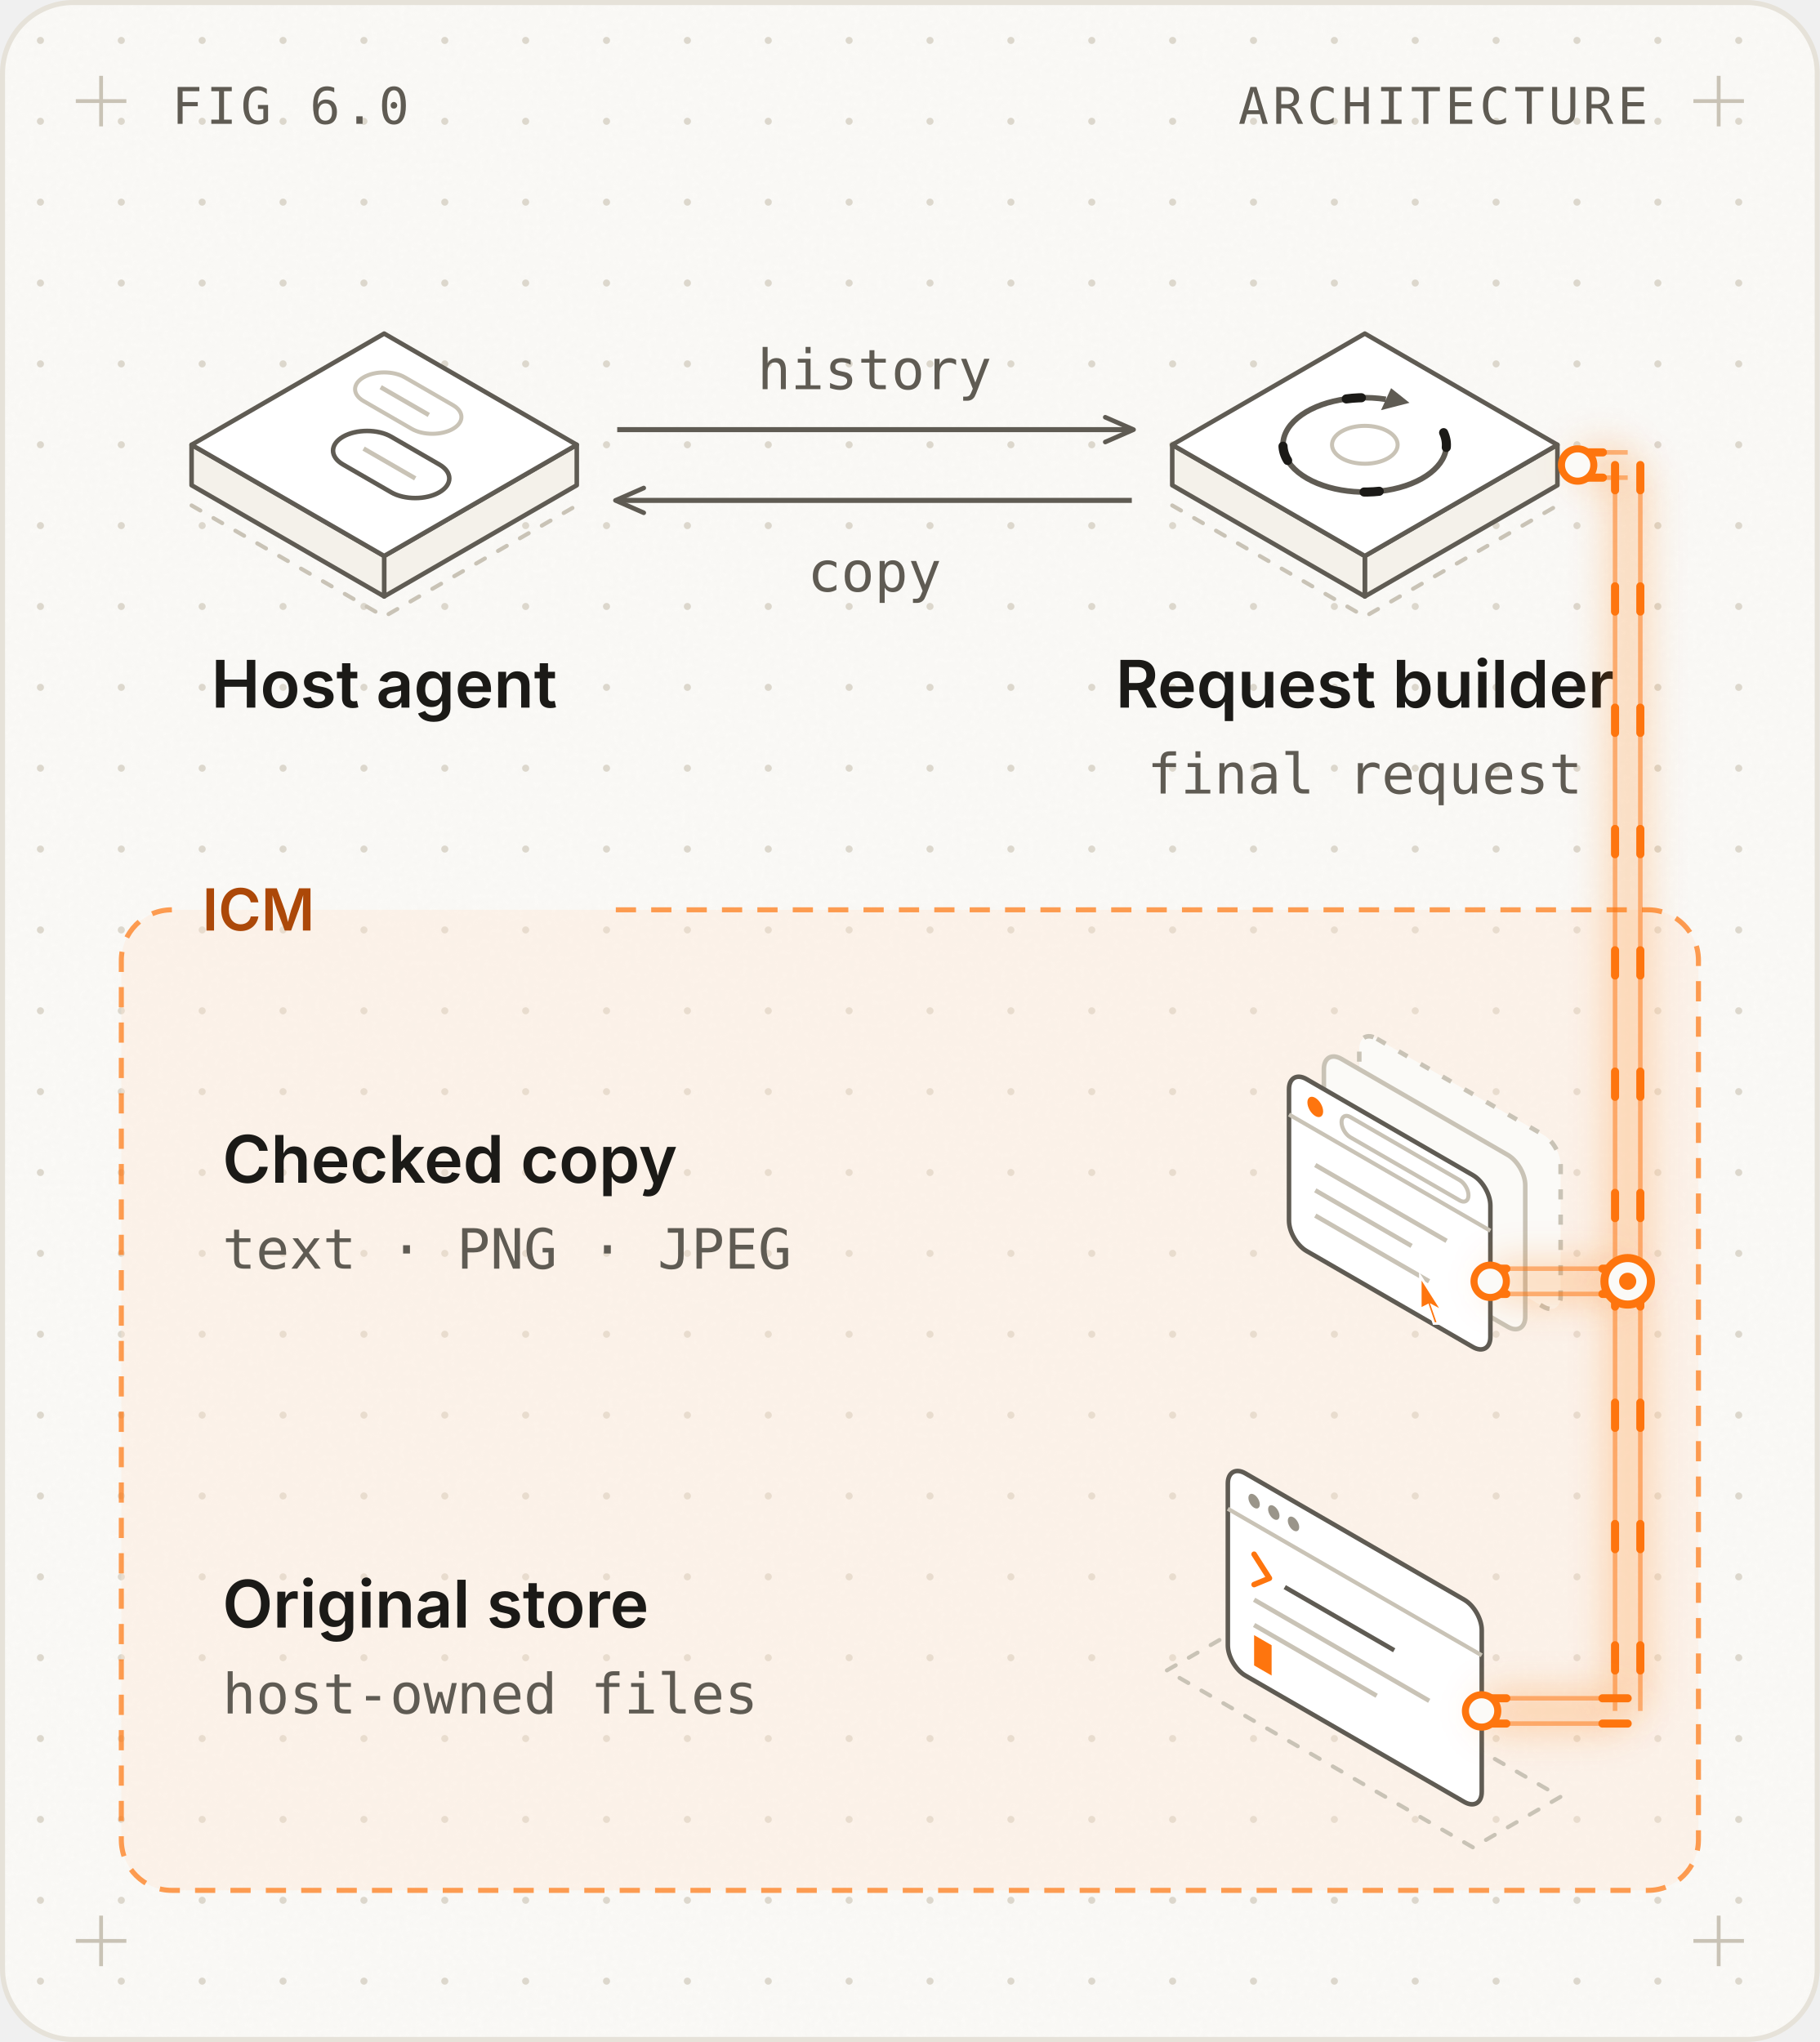
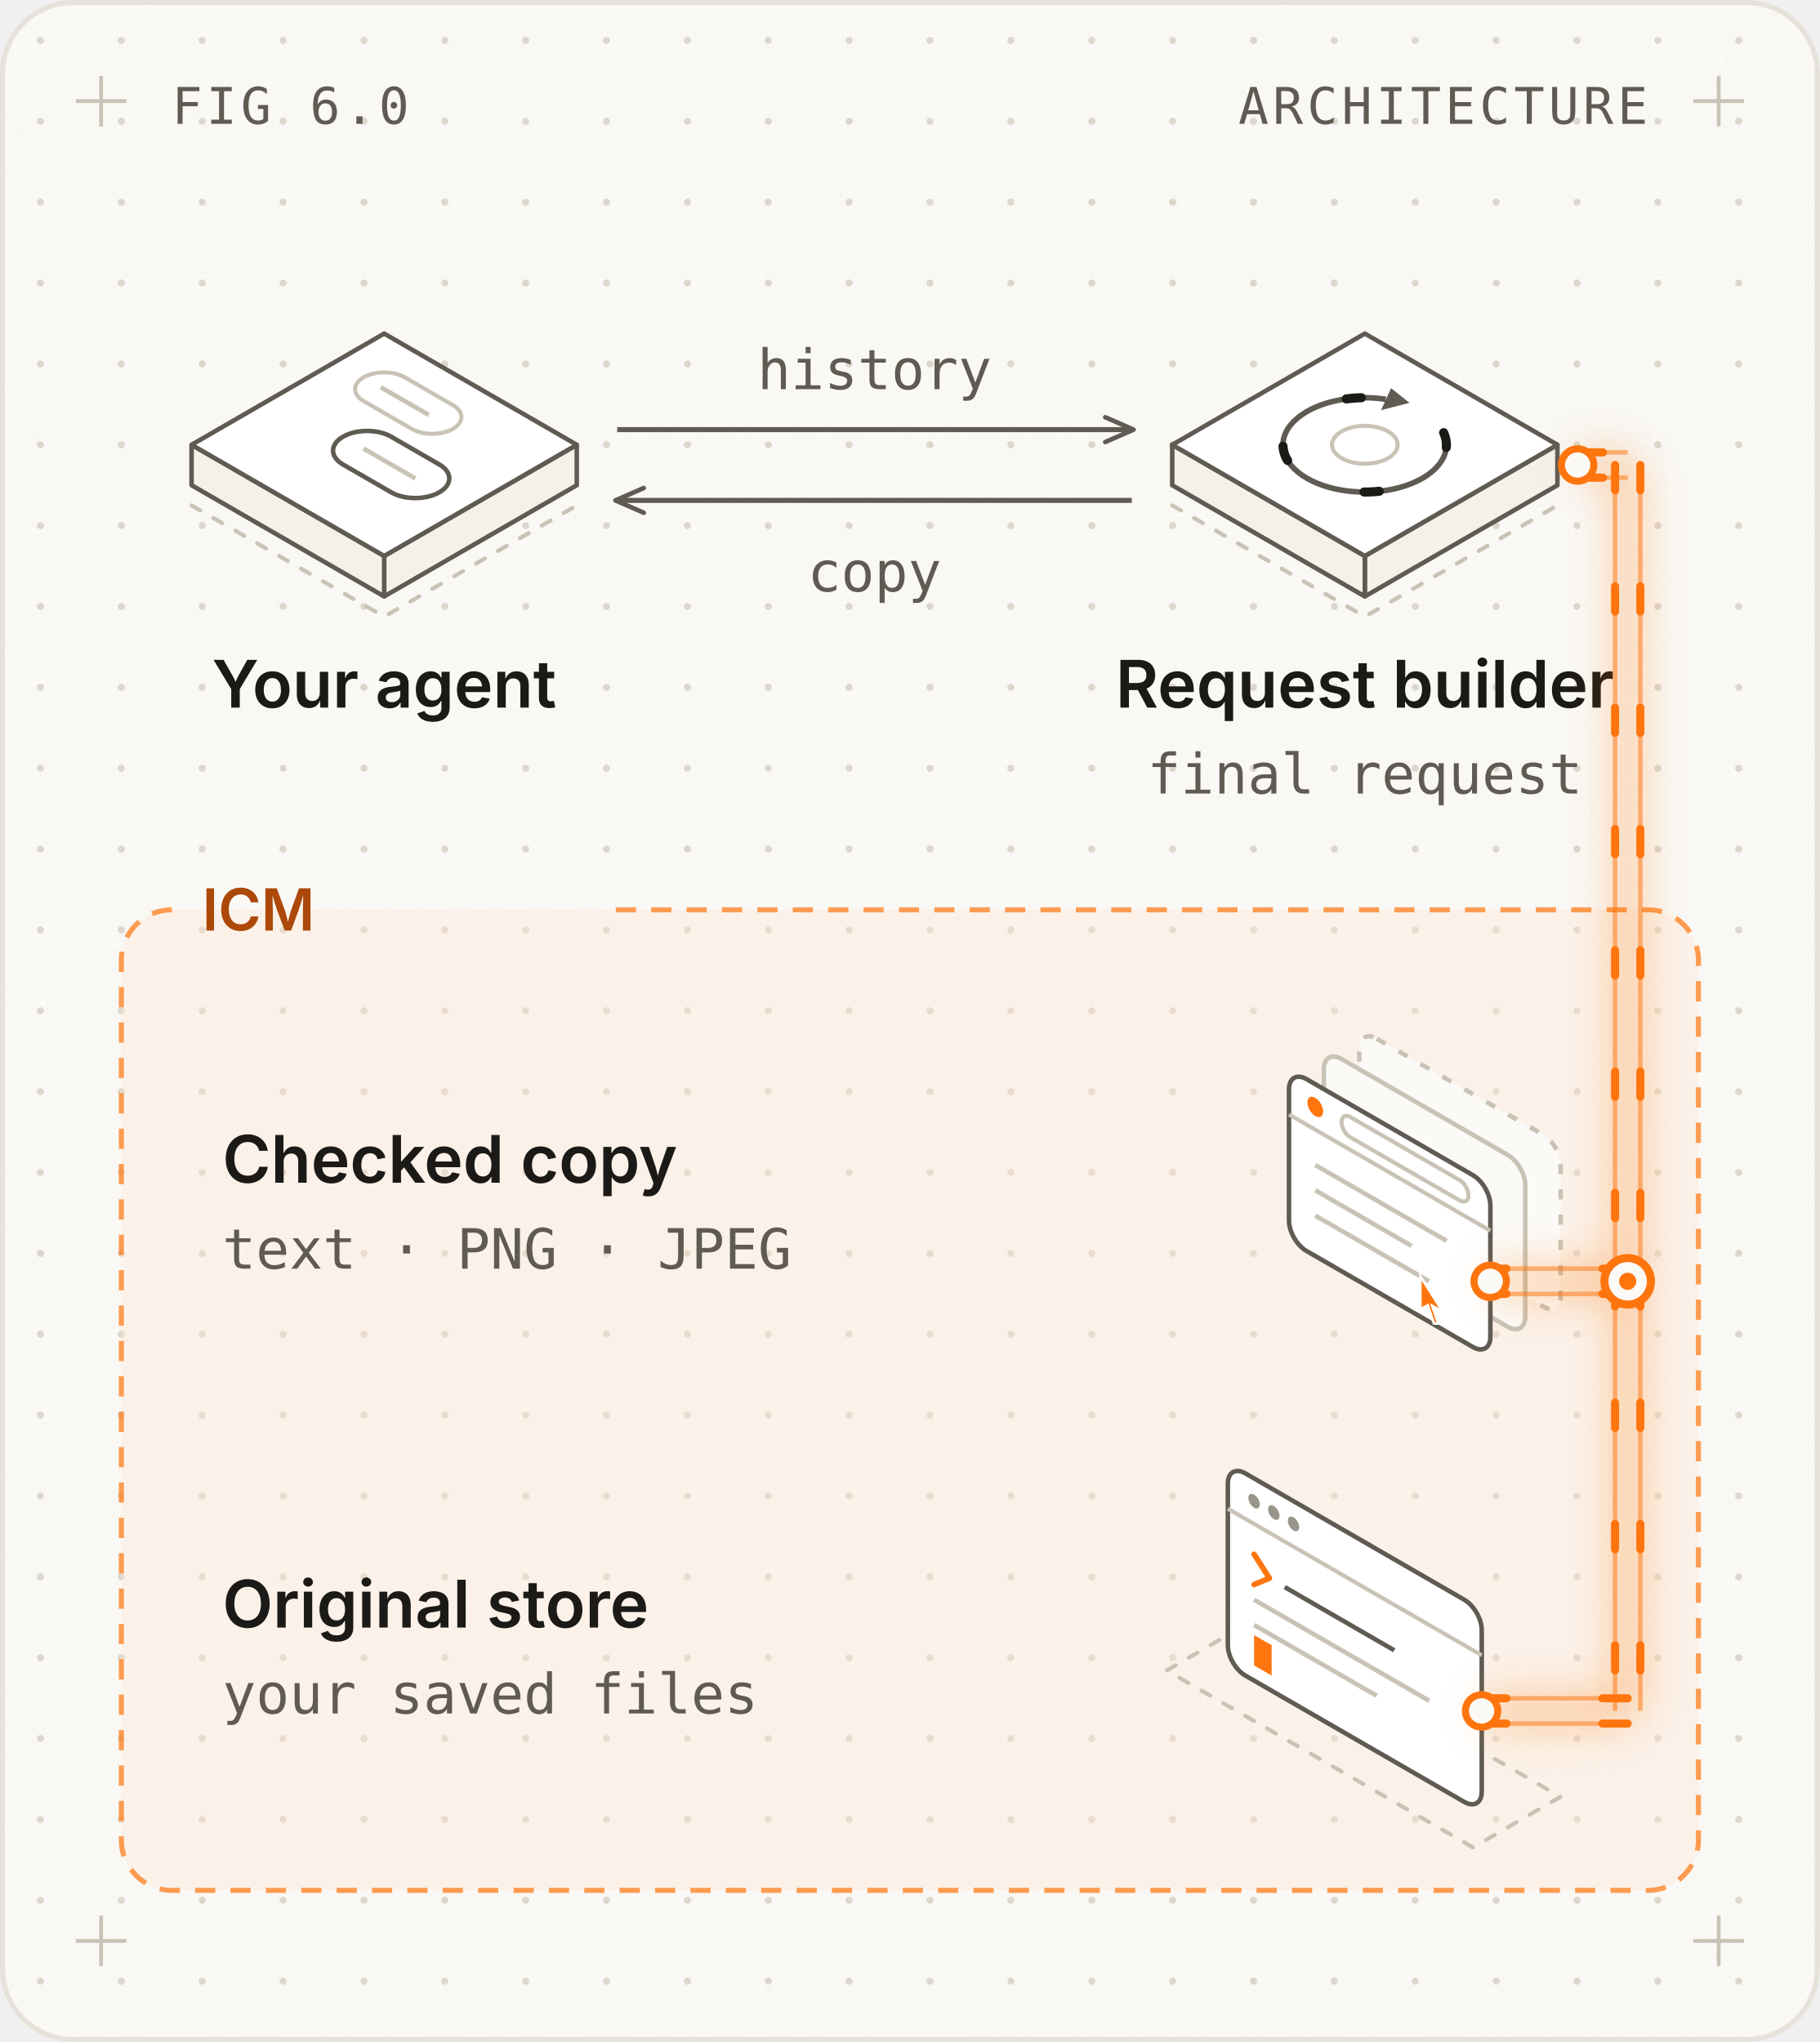
<svg xmlns="http://www.w3.org/2000/svg" viewBox="0 0 360 404" width="360" height="404" role="img" aria-labelledby="t d" fill="none">
  <style>.s{font-family:Geist, Inter, -apple-system, BlinkMacSystemFont, 'Segoe UI', Helvetica, Arial, sans-serif}.m{font-family:'Geist Mono', ui-monospace, SFMono-Regular, Menlo, monospace}text{font-kerning:normal}@keyframes fl{to{stroke-dashoffset:-24}}@keyframes spin{to{stroke-dashoffset:-20}}@keyframes blink{0%,49%{fill-opacity:1}50%,100%{fill-opacity:0}}@keyframes live{0%,100%{fill-opacity:1}50%{fill-opacity:.25}}@media (prefers-reduced-motion:no-preference){.pk{animation:fl 1.2s linear infinite}.rv{animation-direction:reverse}.spin{animation:spin 1.6s linear infinite}.blink{animation:blink 1.1s steps(1) infinite}.live{animation:live 1.8s ease-in-out infinite}}</style>
  <defs>
    <pattern id="dots" width="16" height="16" patternUnits="userSpaceOnUse">
      <circle cx="8" cy="8" r="0.7" fill="#DDD8CD" />
    </pattern>
    <filter id="grain" x="0" y="0" width="100%" height="100%">
      <feTurbulence type="fractalNoise" baseFrequency="0.9" numOctaves="2" seed="7" stitchTiles="stitch" />
      <feColorMatrix values="0 0 0 0 0.5  0 0 0 0 0.5  0 0 0 0 0.5  0 0 0 0.05 0" />
    </filter>
    <clipPath id="card">
      <rect x="0.5" y="0.5" width="359" height="403" rx="14" />
    </clipPath>
    <marker id="ah" viewBox="0 0 10 10" refX="8.5" refY="5" markerWidth="7" markerHeight="7" orient="auto-start-reverse">
      <path d="M1 1.5 L9 5 L1 8.5" stroke="#5F5B53" stroke-width="1.3" fill="none" stroke-linejoin="round" stroke-linecap="round" />
    </marker>
    <filter id="glow" filterUnits="userSpaceOnUse" x="0" y="0" width="360" height="404">
      <feGaussianBlur stdDeviation="4" />
    </filter>
  </defs>
  <rect x="0.5" y="0.5" width="359" height="403" rx="14" fill="#FBFAF7" />
  <g clip-path="url(#card)">
    <rect width="360" height="404" fill="url(#dots)" />
    <rect width="360" height="404" filter="url(#grain)" />
  </g>
  <rect x="0.5" y="0.5" width="359" height="403" rx="14" fill="none" stroke="#E6E2D9" />
  <path d="M15 20h10M20 15v10" stroke="#C9C3B6" stroke-width="0.75" />
  <path d="M335 20h10M340 15v10" stroke="#C9C3B6" stroke-width="0.75" />
  <path d="M15 384h10M20 379v10" stroke="#C9C3B6" stroke-width="0.75" />
  <path d="M335 384h10M340 379v10" stroke="#C9C3B6" stroke-width="0.75" />
  <text x="34.0" y="24.5" font-size="10" fill="#5F5B53" letter-spacing="0.08em" class="m">FIG 6.0</text>
  <text x="326.0" y="24.5" font-size="10" fill="#5F5B53" text-anchor="end" letter-spacing="0.08em" class="m">ARCHITECTURE</text>
  <polyline points="37.9,100.0 76.0,122.0 114.1,100.0" stroke="#C9C3B6" stroke-width="0.8" stroke-dasharray="2 3" stroke-linejoin="round" stroke-linecap="round" />
  <polygon points="114.1,88.0 76.0,110.0 76.0,118.0 114.1,96.0" fill="#F4F1EA" stroke="#5F5B53" stroke-width="0.9" stroke-linejoin="round" stroke-linecap="round" />
  <polygon points="37.9,88.0 76.0,110.0 76.0,118.0 37.9,96.0" fill="#F4F1EA" stroke="#5F5B53" stroke-width="0.9" stroke-linejoin="round" stroke-linecap="round" />
  <polygon points="76.0,66.0 114.1,88.0 76.0,110.0 37.9,88.0" fill="#FFFFFF" stroke="#5F5B53" stroke-width="0.9" stroke-linejoin="round" stroke-linecap="round" />
  <g transform="matrix(0.866,0.5,-0.866,0.5,76.0,66.0)">
    <rect x="6.3" y="6.3" width="20.4" height="9.4" rx="4.7" stroke="#C9C3B6" stroke-width="0.8" vector-effect="non-scaling-stroke" />
    <rect x="15.7" y="19.6" width="22.0" height="11.0" rx="5.5" stroke="#5F5B53" stroke-width="0.9" vector-effect="non-scaling-stroke" />
    <line x1="20.4" y1="25.1" x2="32.2" y2="25.1" stroke="#C9C3B6" stroke-width="0.9" vector-effect="non-scaling-stroke" />
    <line x1="10.2" y1="11.0" x2="21.2" y2="11.0" stroke="#C9C3B6" stroke-width="0.9" vector-effect="non-scaling-stroke" />
  </g>
  <polyline points="231.9,100.0 270.0,122.0 308.1,100.0" stroke="#C9C3B6" stroke-width="0.8" stroke-dasharray="2 3" stroke-linejoin="round" stroke-linecap="round" />
  <polygon points="308.1,88.0 270.0,110.0 270.0,118.0 308.1,96.0" fill="#F4F1EA" stroke="#5F5B53" stroke-width="0.9" stroke-linejoin="round" stroke-linecap="round" />
  <polygon points="231.9,88.0 270.0,110.0 270.0,118.0 231.9,96.0" fill="#F4F1EA" stroke="#5F5B53" stroke-width="0.9" stroke-linejoin="round" stroke-linecap="round" />
  <polygon points="270.0,66.0 308.1,88.0 270.0,110.0 231.9,88.0" fill="#FFFFFF" stroke="#5F5B53" stroke-width="0.9" stroke-linejoin="round" stroke-linecap="round" />
  <g transform="matrix(0.866,0.5,-0.866,0.5,270.0,66.0)">
    <circle cx="22.0" cy="22.0" r="5.3" stroke="#C9C3B6" stroke-width="0.8" vector-effect="non-scaling-stroke" />
    <path d="M28.6 10.6A13.2 13.2 0 1 1 15.4 10.6" stroke="#5F5B53" stroke-width="1.1" vector-effect="non-scaling-stroke" />
    <path class="spin" d="M28.6 10.6A13.2 13.2 0 1 1 15.4 10.6" stroke="#1B1A17" stroke-width="1.8" stroke-dasharray="3 17" stroke-linecap="round" vector-effect="non-scaling-stroke" />
    <polygon points="18.8,8.6 13.8,7.8 17.0,13.3" fill="#5F5B53" />
  </g>
-   <text x="76.0" y="140.0" font-size="13" fill="#1B1A17" font-weight="600" text-anchor="middle" class="s">Host agent</text>
+   <text x="76.0" y="140.0" font-size="13" fill="#1B1A17" font-weight="600" text-anchor="middle" class="s">Your agent</text>
  <text x="270.0" y="140.0" font-size="13" fill="#1B1A17" font-weight="600" text-anchor="middle" class="s">Request builder</text>
  <text x="270.0" y="157.0" font-size="11" fill="#5F5B53" text-anchor="middle" class="m">final request</text>
  <line x1="122.1" y1="85.0" x2="223.9" y2="85.0" stroke="#5F5B53" stroke-width="1" marker-end="url(#ah)" />
  <line x1="223.9" y1="99.0" x2="122.1" y2="99.0" stroke="#5F5B53" stroke-width="1" marker-end="url(#ah)" />
  <text x="173.0" y="77.0" font-size="11" fill="#5F5B53" text-anchor="middle" class="m">history</text>
  <text x="173.0" y="117.0" font-size="11" fill="#5F5B53" text-anchor="middle" class="m">copy</text>
  <rect x="24" y="180" width="312" height="194" rx="10" fill="#FFE6D2" fill-opacity=".35" />
  <path d="M34.0 180H34A10 10 0 0 0 24 190V364A10 10 0 0 0 34 374H326A10 10 0 0 0 336 364V190A10 10 0 0 0 326 180H121.7" stroke="#FE750E" stroke-opacity=".7" stroke-width="1" stroke-dasharray="4 3" />
  <text x="40.0" y="184.1" font-size="11.5" fill="#AC4808" font-weight="600" class="s">ICM</text>
  <g transform="matrix(0.866,0.5,0,1,268.9,237.5)">
    <rect x="0" y="-34" width="46" height="34" rx="4" fill="#FBFAF7" stroke="#C9C3B6" stroke-width="0.9" stroke-dasharray="2 3" vector-effect="non-scaling-stroke" />
  </g>
  <g transform="matrix(0.866,0.5,0,1,261.9,241.5)">
    <rect x="0" y="-34" width="46" height="34" rx="4" fill="#FBFAF7" stroke="#C9C3B6" stroke-width="0.9" vector-effect="non-scaling-stroke" />
  </g>
  <g transform="matrix(0.866,0.5,0,1,255.0,245.5)">
    <rect x="0" y="-34" width="46" height="34" rx="4" fill="#FFFFFF" stroke="#5F5B53" stroke-width="0.9" vector-effect="non-scaling-stroke" />
    <line x1="0" y1="-25" x2="46" y2="-25" stroke="#C9C3B6" stroke-width="0.8" vector-effect="non-scaling-stroke" />
    <circle class="live" cx="6" cy="-29.5" r="1.8" fill="#FE750E" />
    <rect x="12" y="-31.5" width="29" height="4" rx="2" stroke="#C9C3B6" stroke-width="0.8" vector-effect="non-scaling-stroke" />
    <line x1="6" y1="-18" x2="36" y2="-18" stroke="#C9C3B6" stroke-width="0.9" vector-effect="non-scaling-stroke" />
    <line x1="6" y1="-13" x2="28" y2="-13" stroke="#C9C3B6" stroke-width="0.9" vector-effect="non-scaling-stroke" />
    <line x1="6" y1="-8" x2="32" y2="-8" stroke="#C9C3B6" stroke-width="0.9" vector-effect="non-scaling-stroke" />
    <path d="M30 -8 l0 6.5 l1.7 -1.6 l1.4 2.9 l1 -.5 l-1.4 -2.8 l2.4 -.1z" fill="#FE750E" stroke="#FFFFFF" stroke-width="0.5" vector-effect="non-scaling-stroke" />
  </g>
  <polygon points="248.1,320.5 308.7,355.5 291.4,365.5 230.8,330.5" stroke="#C9C3B6" stroke-width="0.8" stroke-dasharray="2 3" stroke-linejoin="round" stroke-linecap="round" />
  <g transform="matrix(0.866,0.5,0,1,242.9,329.5)">
    <rect x="0" y="-40" width="58" height="40" rx="4" fill="#FFFFFF" stroke="#5F5B53" stroke-width="0.9" vector-effect="non-scaling-stroke" />
    <line x1="0" y1="-31" x2="58" y2="-31" stroke="#C9C3B6" stroke-width="0.8" vector-effect="non-scaling-stroke" />
    <circle cx="6.0" cy="-35.5" r="1.3" fill="#9A958A" />
    <circle cx="10.5" cy="-35.5" r="1.3" fill="#9A958A" />
    <circle cx="15.0" cy="-35.5" r="1.3" fill="#9A958A" />
    <path d="M6 -25 l3.5 3 l-3.5 3" stroke="#FE750E" stroke-width="1.1" stroke-linejoin="round" stroke-linecap="round" vector-effect="non-scaling-stroke" />
    <line x1="13" y1="-22" x2="38" y2="-22" stroke="#5F5B53" stroke-width="0.9" vector-effect="non-scaling-stroke" />
    <line x1="6" y1="-16" x2="46" y2="-16" stroke="#C9C3B6" stroke-width="0.9" vector-effect="non-scaling-stroke" />
    <line x1="6" y1="-11" x2="34" y2="-11" stroke="#C9C3B6" stroke-width="0.9" vector-effect="non-scaling-stroke" />
    <rect class="blink" x="6" y="-9" width="4" height="6" fill="#FE750E" />
  </g>
  <text x="44.0" y="234.0" font-size="13" fill="#1B1A17" font-weight="600" class="s">Checked copy</text>
  <text x="44.0" y="251.0" font-size="11" fill="#5F5B53" class="m">text · PNG · JPEG</text>
  <text x="44.0" y="322.0" font-size="13" fill="#1B1A17" font-weight="600" class="s">Original store</text>
-   <text x="44.0" y="339.0" font-size="11" fill="#5F5B53" class="m">host-owned files</text>
+   <text x="44.0" y="339.0" font-size="11" fill="#5F5B53" class="m">your saved files</text>
  <rect x="312.1" y="89.0" width="9.9" height="6" rx="3" fill="#FE750E" fill-opacity="0.35" filter="url(#glow)" />
  <line x1="312.1" y1="89.5" x2="322.0" y2="89.5" stroke="#FE750E" stroke-width="0.9" stroke-opacity=".5" />
  <line x1="312.1" y1="94.5" x2="322.0" y2="94.5" stroke="#FE750E" stroke-width="0.9" stroke-opacity=".5" />
  <line class="pk" x1="312.1" y1="89.5" x2="322.0" y2="89.5" stroke="#FE750E" stroke-width="1.6" stroke-linecap="round" stroke-dasharray="5 19" />
  <line class="pk rv" x1="312.1" y1="94.5" x2="322.0" y2="94.5" stroke="#FE750E" stroke-width="1.6" stroke-linecap="round" stroke-dasharray="5 19" />
  <rect x="319.0" y="92.0" width="6" height="161.5" rx="3" fill="#FE750E" fill-opacity="0.35" filter="url(#glow)" />
  <line x1="319.5" y1="92.0" x2="319.5" y2="253.5" stroke="#FE750E" stroke-width="0.9" stroke-opacity=".5" />
  <line x1="324.5" y1="92.0" x2="324.5" y2="253.5" stroke="#FE750E" stroke-width="0.9" stroke-opacity=".5" />
  <line class="pk" x1="319.5" y1="92.0" x2="319.5" y2="253.5" stroke="#FE750E" stroke-width="1.6" stroke-linecap="round" stroke-dasharray="5 19" />
  <line class="pk rv" x1="324.5" y1="92.0" x2="324.5" y2="253.5" stroke="#FE750E" stroke-width="1.6" stroke-linecap="round" stroke-dasharray="5 19" />
  <rect x="294.8" y="250.5" width="27.2" height="6" rx="3" fill="#FE750E" fill-opacity="0.35" filter="url(#glow)" />
  <line x1="322.0" y1="251.0" x2="294.8" y2="251.0" stroke="#FE750E" stroke-width="0.9" stroke-opacity=".5" />
  <line x1="322.0" y1="256.0" x2="294.8" y2="256.0" stroke="#FE750E" stroke-width="0.9" stroke-opacity=".5" />
  <line class="pk" x1="322.0" y1="251.0" x2="294.8" y2="251.0" stroke="#FE750E" stroke-width="1.6" stroke-linecap="round" stroke-dasharray="5 19" />
  <line class="pk rv" x1="322.0" y1="256.0" x2="294.8" y2="256.0" stroke="#FE750E" stroke-width="1.6" stroke-linecap="round" stroke-dasharray="5 19" />
  <rect x="319.0" y="253.5" width="6" height="85.0" rx="3" fill="#FE750E" fill-opacity="0.35" filter="url(#glow)" />
  <line x1="319.5" y1="253.5" x2="319.5" y2="338.5" stroke="#FE750E" stroke-width="0.9" stroke-opacity=".5" />
  <line x1="324.5" y1="253.5" x2="324.5" y2="338.5" stroke="#FE750E" stroke-width="0.9" stroke-opacity=".5" />
  <line class="pk" x1="319.5" y1="253.5" x2="319.5" y2="338.5" stroke="#FE750E" stroke-width="1.6" stroke-linecap="round" stroke-dasharray="5 19" />
  <line class="pk rv" x1="324.5" y1="253.5" x2="324.5" y2="338.5" stroke="#FE750E" stroke-width="1.6" stroke-linecap="round" stroke-dasharray="5 19" />
  <rect x="293.1" y="335.5" width="28.9" height="6" rx="3" fill="#FE750E" fill-opacity="0.35" filter="url(#glow)" />
  <line x1="322.0" y1="336.0" x2="293.1" y2="336.0" stroke="#FE750E" stroke-width="0.9" stroke-opacity=".5" />
  <line x1="322.0" y1="341.0" x2="293.1" y2="341.0" stroke="#FE750E" stroke-width="0.9" stroke-opacity=".5" />
  <line class="pk" x1="322.0" y1="336.0" x2="293.1" y2="336.0" stroke="#FE750E" stroke-width="1.6" stroke-linecap="round" stroke-dasharray="5 19" />
  <line class="pk rv" x1="322.0" y1="341.0" x2="293.1" y2="341.0" stroke="#FE750E" stroke-width="1.6" stroke-linecap="round" stroke-dasharray="5 19" />
  <circle cx="312.1" cy="92.0" r="3.2" fill="#FBFAF7" stroke="#FE750E" stroke-width="1.4" />
  <circle cx="322.0" cy="253.5" r="4.6" fill="#FBFAF7" stroke="#FE750E" stroke-width="1.6" />
  <circle cx="322.0" cy="253.5" r="1.7" fill="#FE750E" />
  <circle cx="294.8" cy="253.5" r="3.2" fill="#FBFAF7" stroke="#FE750E" stroke-width="1.4" />
  <circle cx="293.1" cy="338.5" r="3.2" fill="#FBFAF7" stroke="#FE750E" stroke-width="1.4" />
</svg>
